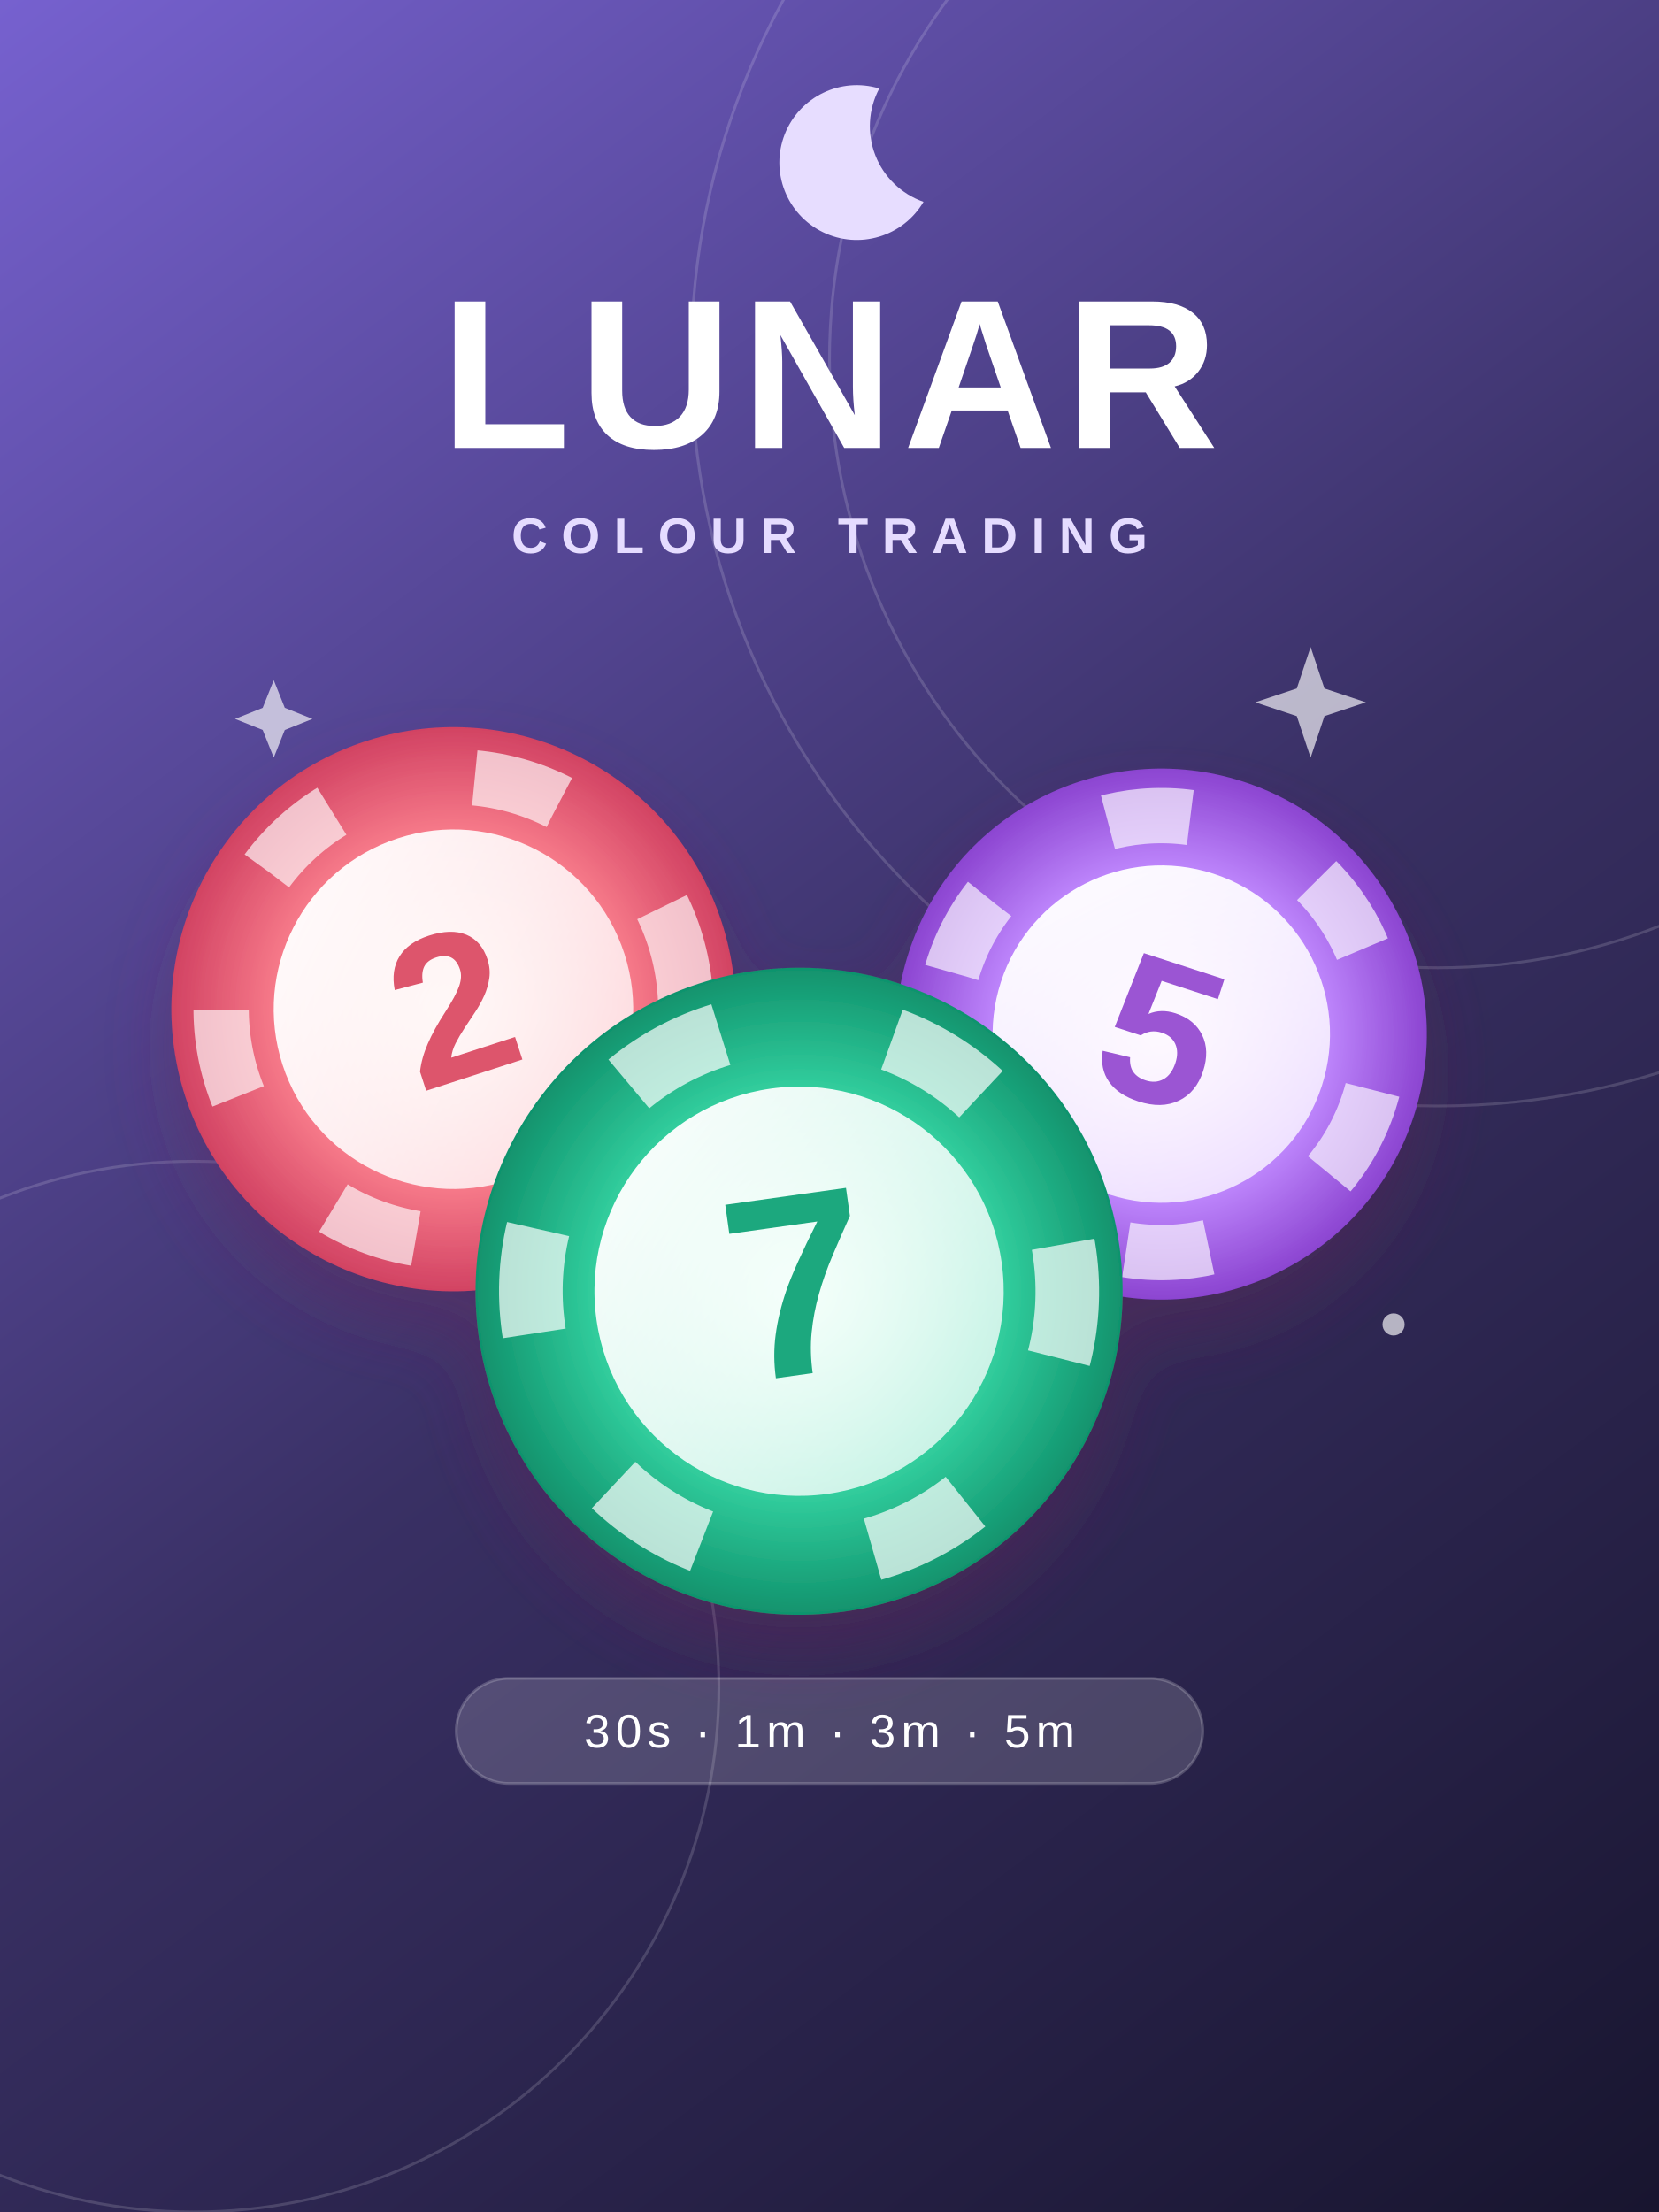
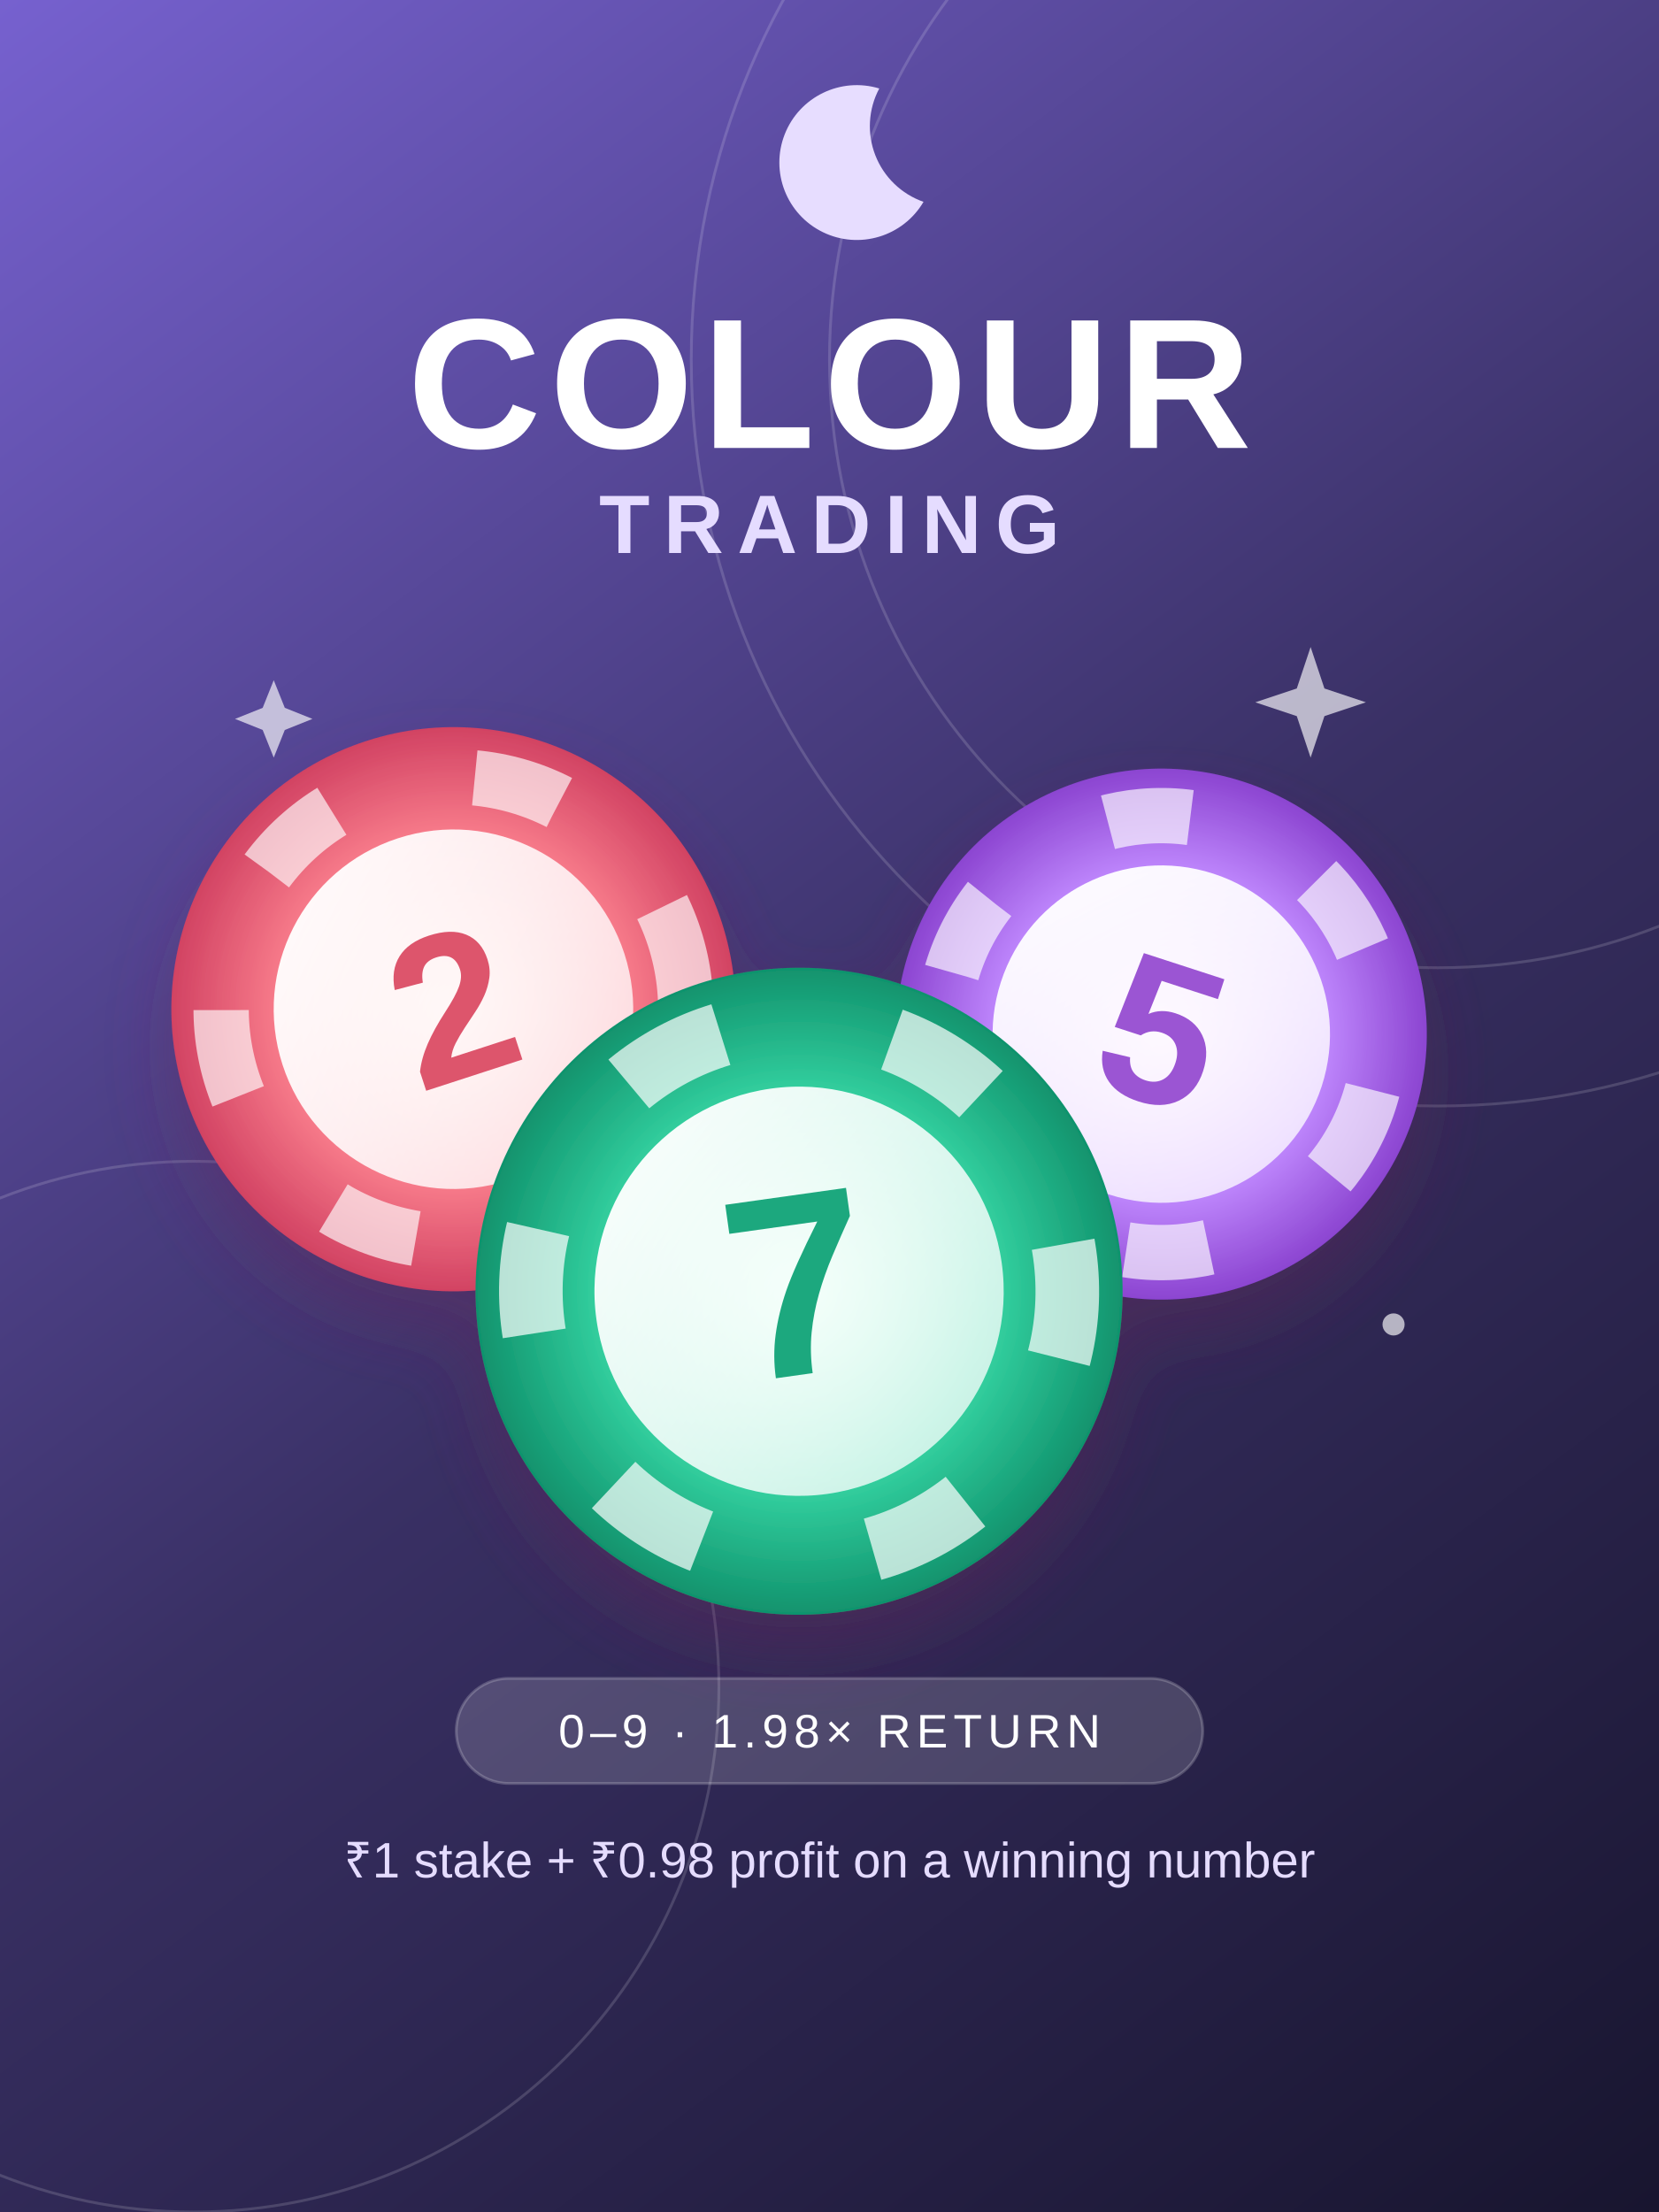
<svg xmlns="http://www.w3.org/2000/svg" viewBox="0 0 600 800" fill="none">
  <defs>
    <linearGradient id="bg" x2="600" y2="800" gradientUnits="userSpaceOnUse">
      <stop stop-color="#7661cf" />
      <stop offset=".52" stop-color="#393064" />
      <stop offset="1" stop-color="#18152f" />
    </linearGradient>
    <radialGradient id="green">
      <stop stop-color="#b8ffe1" />
      <stop offset=".58" stop-color="#36d6a4" />
      <stop offset="1" stop-color="#11936d" />
    </radialGradient>
    <radialGradient id="red">
      <stop stop-color="#ffceca" />
      <stop offset=".6" stop-color="#fa7f8d" />
      <stop offset="1" stop-color="#d24363" />
    </radialGradient>
    <radialGradient id="violet">
      <stop stop-color="#f6d5ff" />
      <stop offset=".6" stop-color="#c18aff" />
      <stop offset="1" stop-color="#8c45d1" />
    </radialGradient>
    <linearGradient id="white" x2="1" y2="1">
      <stop stop-color="#fff" />
      <stop offset="1" stop-color="#fff" stop-opacity=".7" />
    </linearGradient>
    <filter id="shadow" x="-40%" y="-40%" width="180%" height="200%">
      <feDropShadow dx="0" dy="14" stdDeviation="13" flood-color="#702860" flood-opacity=".35" />
    </filter>
  </defs>
  <path fill="url(#bg)" d="M0 0h600v800H0z" />
  <g stroke="#fff" stroke-opacity=".15">
    <circle cx="520" cy="130" r="220" />
    <circle cx="520" cy="130" r="270" />
    <circle cx="70" cy="610" r="190" />
  </g>
  <path d="M318 32a28 28 0 1 0 16 41 29 29 0 0 1-16-41Z" fill="#e7ddff" />
-   <text x="300" y="162" text-anchor="middle" fill="white" font-family="Arial,sans-serif" font-size="77" font-weight="900" letter-spacing="3">LUNAR</text>
-   <text x="300" y="200" text-anchor="middle" fill="#e5dcff" font-family="Arial,sans-serif" font-size="18" font-weight="700" letter-spacing="5">COLOUR TRADING</text>
+   <text x="300" y="162" text-anchor="middle" fill="white" font-family="Arial,sans-serif" font-size="67" font-weight="900" letter-spacing="3">COLOUR</text>
+   <text x="300" y="200" text-anchor="middle" fill="#e5dcff" font-family="Arial,sans-serif" font-size="30" font-weight="700" letter-spacing="5">TRADING</text>
  <g filter="url(#shadow)">
    <g transform="translate(164 365) rotate(-18)">
      <circle r="102" fill="url(#red)" />
      <circle r="84" stroke="white" stroke-opacity=".65" stroke-width="20" stroke-dasharray="32 54" />
      <circle r="65" fill="url(#white)" />
      <text y="25" text-anchor="middle" font-family="Arial,sans-serif" font-size="76" font-weight="800" fill="#dd546c">2</text>
    </g>
    <g transform="translate(420 374) rotate(18)">
      <circle r="96" fill="url(#violet)" />
      <circle r="79" stroke="white" stroke-opacity=".65" stroke-width="20" stroke-dasharray="30 52" />
      <circle r="61" fill="url(#white)" />
      <text y="25" text-anchor="middle" font-family="Arial,sans-serif" font-size="74" font-weight="800" fill="#9b54d3">5</text>
    </g>
    <g transform="translate(289 467) rotate(-8)">
      <circle r="117" fill="url(#green)" />
      <circle r="97" stroke="white" stroke-opacity=".7" stroke-width="23" stroke-dasharray="38 63" />
      <circle r="74" fill="url(#white)" />
      <text y="30" text-anchor="middle" font-family="Arial,sans-serif" font-size="94" font-weight="800" fill="#1da87e">7</text>
    </g>
  </g>
  <g fill="white" fill-opacity=".65">
    <path d="m474 234 5 15 15 5-15 5-5 15-5-15-15-5 15-5Z" />
    <path d="m99 246 4 10 10 4-10 4-4 10-4-10-10-4 10-4Z" />
    <circle cx="504" cy="479" r="4" />
  </g>
  <rect x="165" y="607" width="270" height="38" rx="19" fill="white" fill-opacity=".16" stroke="white" stroke-opacity=".2" />
-   <text x="300" y="632" text-anchor="middle" font-family="Arial,sans-serif" font-size="17" fill="white" letter-spacing="2">30s · 1m · 3m · 5m</text>
+   <text x="300" y="632" text-anchor="middle" font-family="Arial,sans-serif" font-size="17" fill="white" letter-spacing="2">0–9 · 1.98× RETURN</text>
+   <text x="300" y="679" text-anchor="middle" font-family="Arial,sans-serif" font-size="18" fill="#e5dcff">₹1 stake + ₹0.98 profit on a winning number</text>
</svg>
